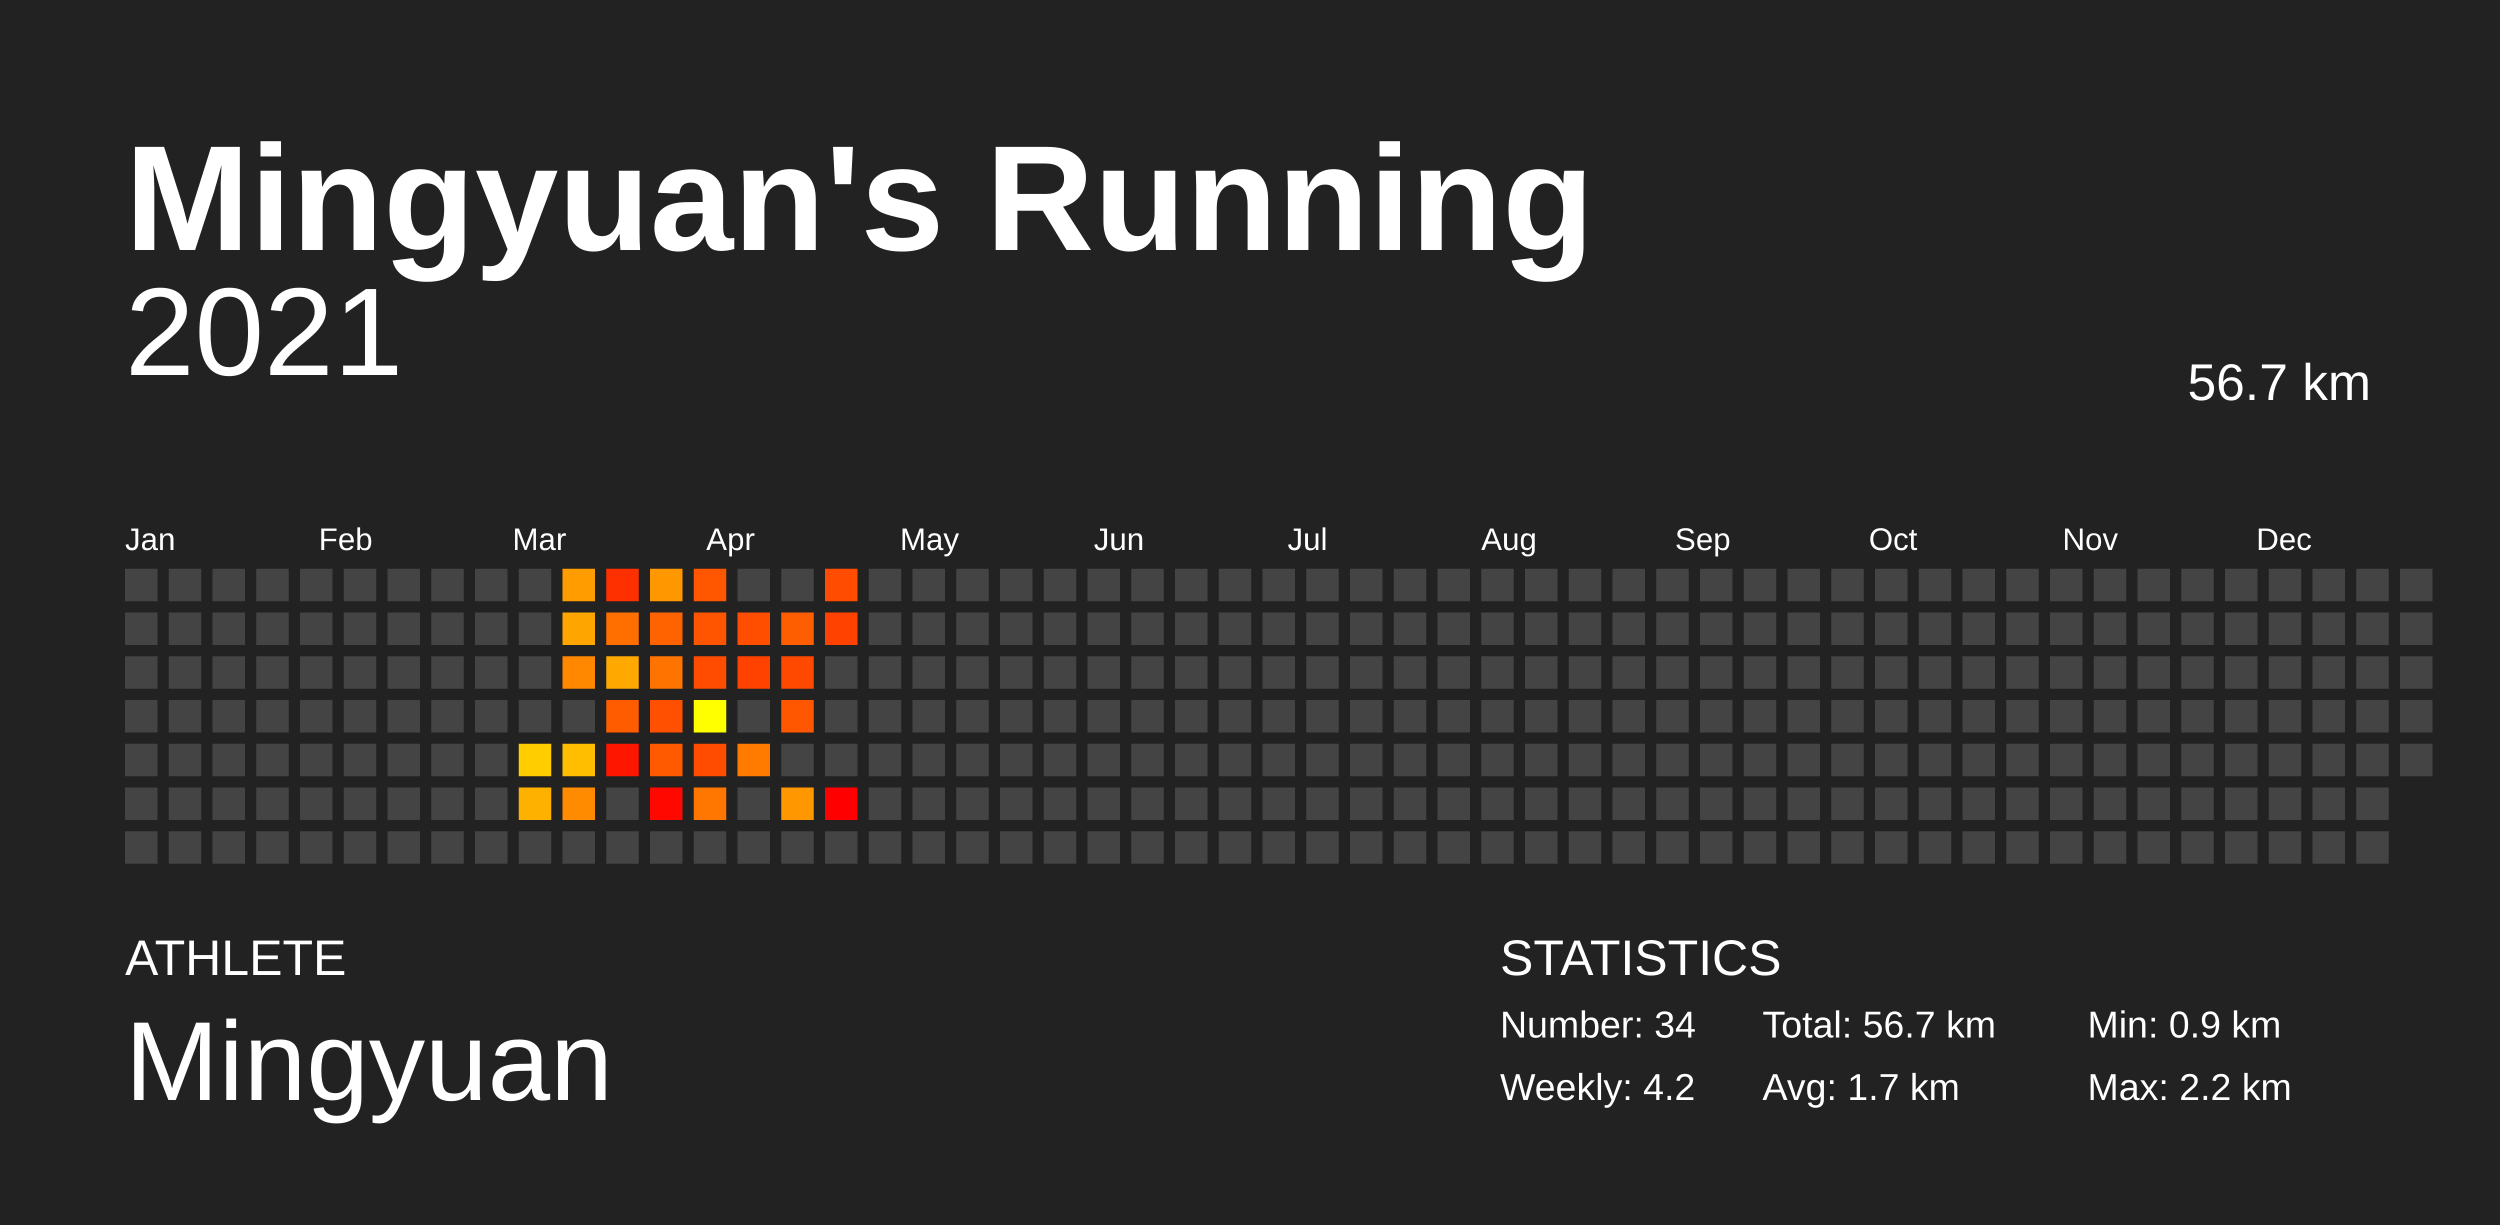
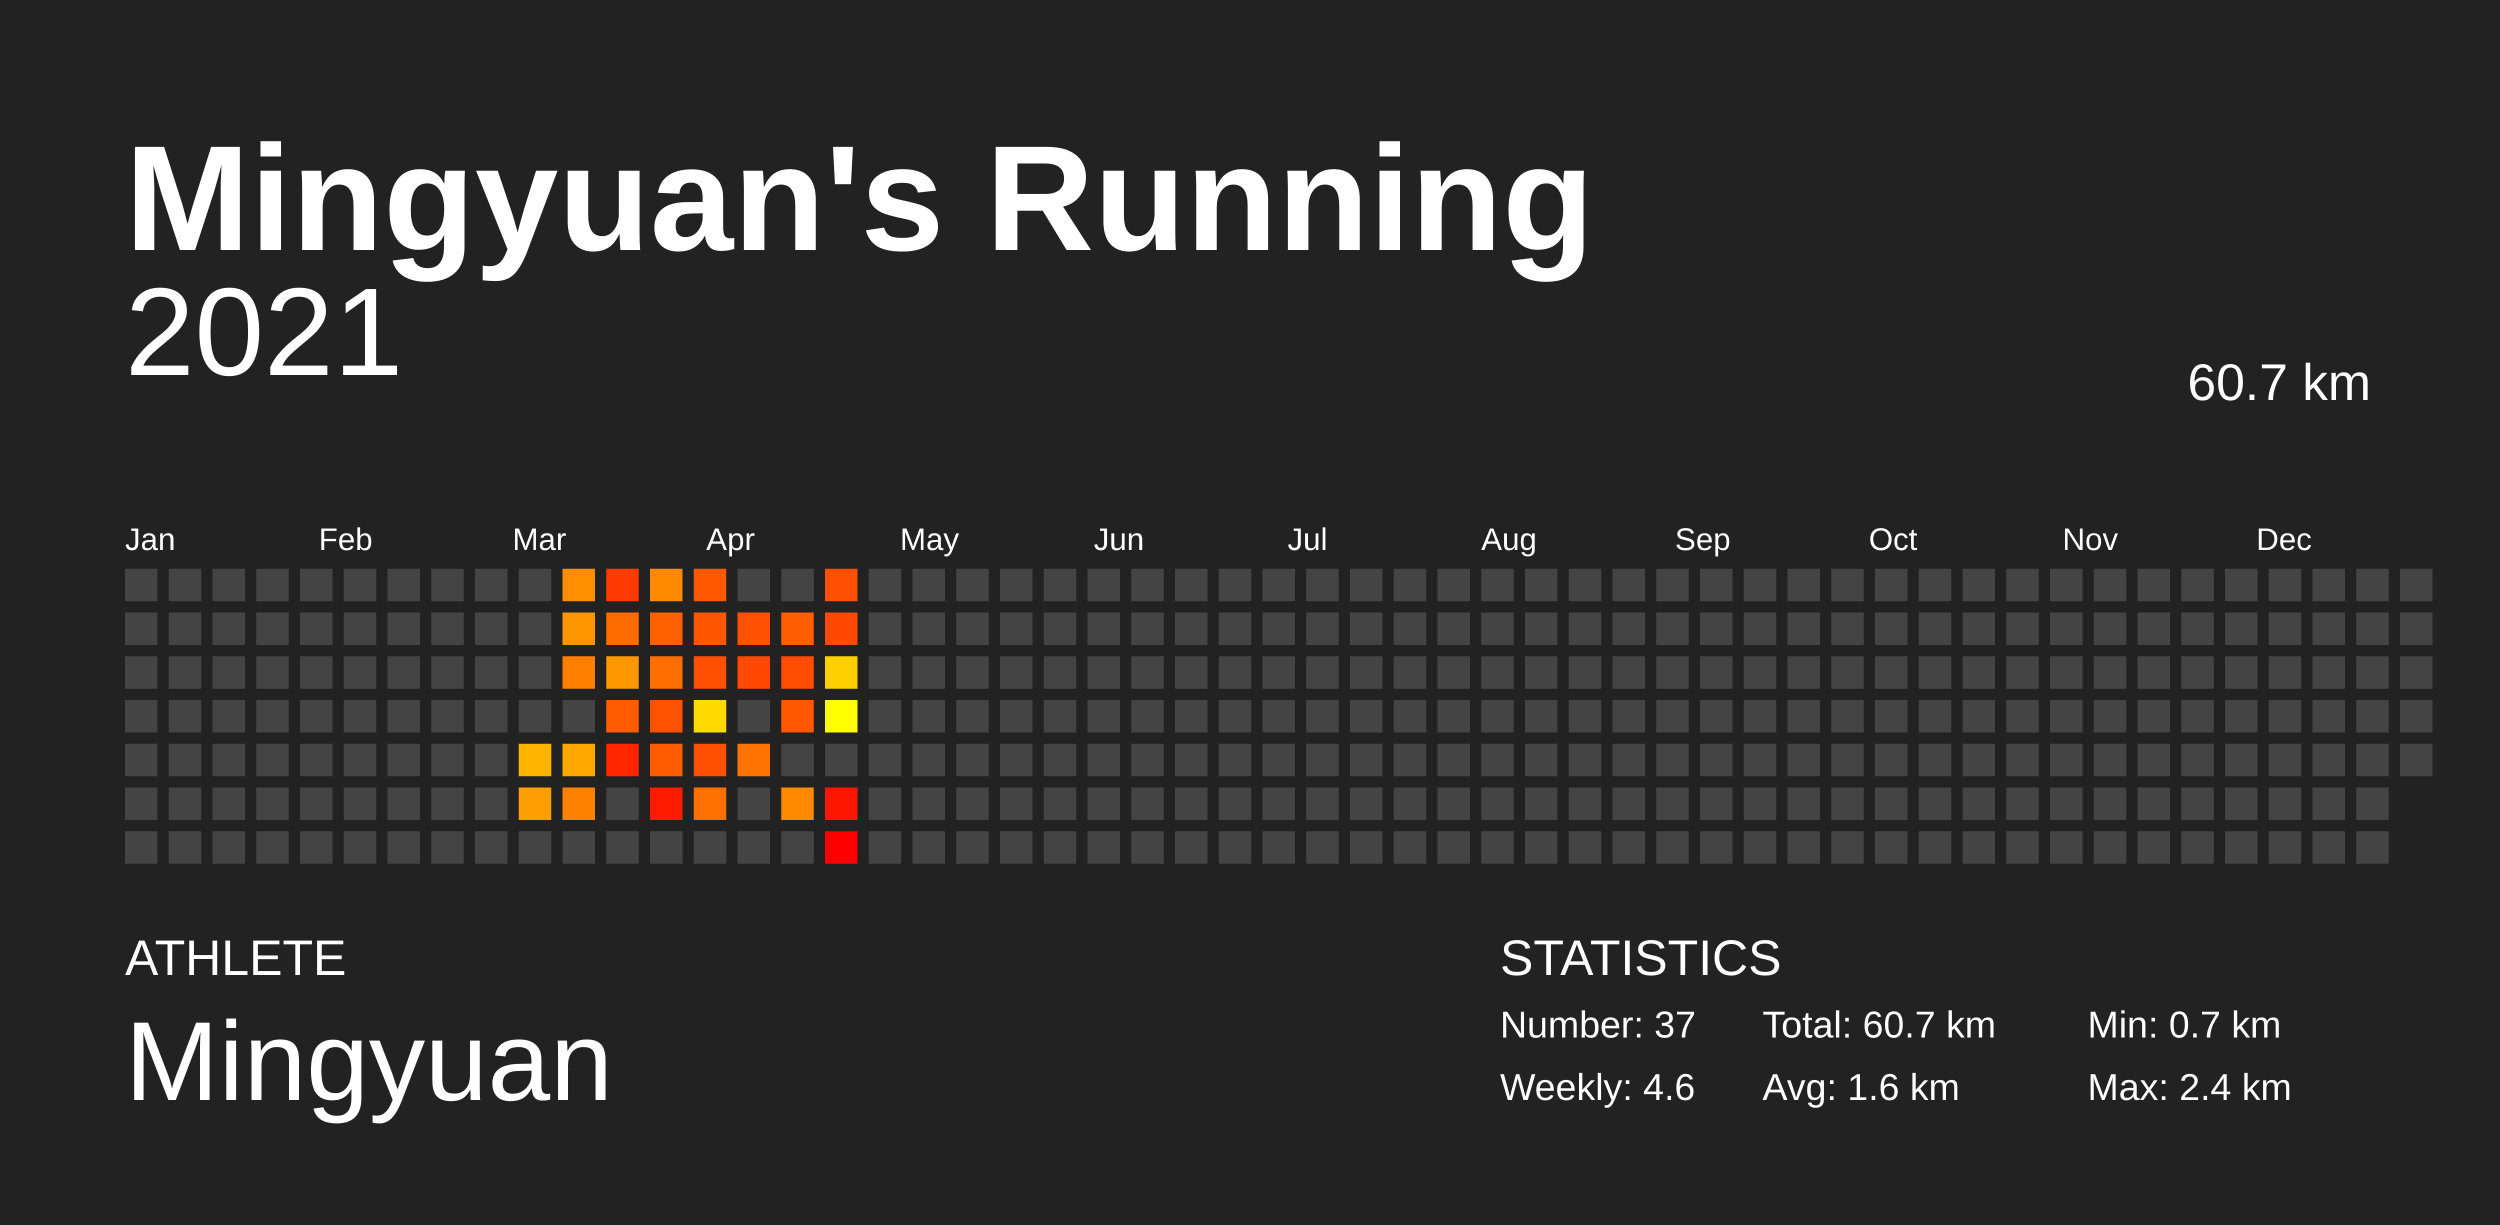
<svg xmlns="http://www.w3.org/2000/svg" baseProfile="full" height="98mm" version="1.1" viewBox="0,0,200,98" width="200mm">
  <defs />
  <rect fill="#222222" height="98" width="200" x="0" y="0" />
  <text fill="#FFFFFF" style="font-size:12px; font-family:Arial; font-weight:bold;" x="10" y="20">Mingyuan's Running</text>
  <text fill="#FFFFFF" style="font-size:4px; font-family:Arial" x="10" y="78">ATHLETE</text>
  <text fill="#FFFFFF" style="font-size:9px; font-family:Arial" x="10" y="88">Mingyuan</text>
  <text fill="#FFFFFF" style="font-size:4px; font-family:Arial" x="120" y="78">STATISTICS</text>
-   <text fill="#FFFFFF" style="font-size:3px; font-family:Arial" x="120" y="83">Number: 34</text>
-   <text fill="#FFFFFF" style="font-size:3px; font-family:Arial" x="120" y="88">Weekly: 4.2</text>
-   <text fill="#FFFFFF" style="font-size:3px; font-family:Arial" x="141" y="83">Total: 56.7 km</text>
-   <text fill="#FFFFFF" style="font-size:3px; font-family:Arial" x="141" y="88">Avg: 1.7 km</text>
-   <text fill="#FFFFFF" style="font-size:3px; font-family:Arial" x="167" y="83">Min: 0.9 km</text>
-   <text fill="#FFFFFF" style="font-size:3px; font-family:Arial" x="167" y="88">Max: 2.2 km</text>
+   <text fill="#FFFFFF" style="font-size:3px; font-family:Arial" x="120" y="83">Number: 37</text>
+   <text fill="#FFFFFF" style="font-size:3px; font-family:Arial" x="120" y="88">Weekly: 4.6</text>
+   <text fill="#FFFFFF" style="font-size:3px; font-family:Arial" x="141" y="83">Total: 60.7 km</text>
+   <text fill="#FFFFFF" style="font-size:3px; font-family:Arial" x="141" y="88">Avg: 1.6 km</text>
+   <text fill="#FFFFFF" style="font-size:3px; font-family:Arial" x="167" y="83">Min: 0.7 km</text>
+   <text fill="#FFFFFF" style="font-size:3px; font-family:Arial" x="167" y="88">Max: 2.4 km</text>
  <text alignment-baseline="hanging" fill="#FFFFFF" style="font-size:10.0px; font-family:Arial;" x="10" y="30">2021</text>
-   <text alignment-baseline="hanging" fill="#FFFFFF" style="font-size:4.125px; font-family:Arial;" x="175" y="32">56.7 km</text>
+   <text alignment-baseline="hanging" fill="#FFFFFF" style="font-size:4.125px; font-family:Arial;" x="175" y="32">60.7 km</text>
  <text fill="#FFFFFF" style="font-size:2.5px; font-family:Arial" x="10.0" y="44">Jan</text>
  <text fill="#FFFFFF" style="font-size:2.5px; font-family:Arial" x="25.5" y="44">Feb</text>
  <text fill="#FFFFFF" style="font-size:2.5px; font-family:Arial" x="41.0" y="44">Mar</text>
  <text fill="#FFFFFF" style="font-size:2.5px; font-family:Arial" x="56.5" y="44">Apr</text>
  <text fill="#FFFFFF" style="font-size:2.5px; font-family:Arial" x="72.0" y="44">May</text>
  <text fill="#FFFFFF" style="font-size:2.5px; font-family:Arial" x="87.5" y="44">Jun</text>
  <text fill="#FFFFFF" style="font-size:2.5px; font-family:Arial" x="103.0" y="44">Jul</text>
  <text fill="#FFFFFF" style="font-size:2.5px; font-family:Arial" x="118.5" y="44">Aug</text>
  <text fill="#FFFFFF" style="font-size:2.5px; font-family:Arial" x="134.0" y="44">Sep</text>
  <text fill="#FFFFFF" style="font-size:2.5px; font-family:Arial" x="149.5" y="44">Oct</text>
  <text fill="#FFFFFF" style="font-size:2.5px; font-family:Arial" x="165.0" y="44">Nov</text>
  <text fill="#FFFFFF" style="font-size:2.5px; font-family:Arial" x="180.5" y="44">Dec</text>
  <rect fill="#444444" height="2.6" width="2.6" x="10.0" y="45.5" />
  <rect fill="#444444" height="2.6" width="2.6" x="10.0" y="49.0" />
  <rect fill="#444444" height="2.6" width="2.6" x="10.0" y="52.5" />
  <rect fill="#444444" height="2.6" width="2.6" x="10.0" y="56.0" />
  <rect fill="#444444" height="2.6" width="2.6" x="10.0" y="59.5" />
  <rect fill="#444444" height="2.6" width="2.6" x="10.0" y="63.0" />
  <rect fill="#444444" height="2.6" width="2.6" x="10.0" y="66.5" />
  <rect fill="#444444" height="2.6" width="2.6" x="13.5" y="45.5" />
  <rect fill="#444444" height="2.6" width="2.6" x="13.5" y="49.0" />
  <rect fill="#444444" height="2.6" width="2.6" x="13.5" y="52.5" />
  <rect fill="#444444" height="2.6" width="2.6" x="13.5" y="56.0" />
  <rect fill="#444444" height="2.6" width="2.6" x="13.5" y="59.5" />
  <rect fill="#444444" height="2.6" width="2.6" x="13.5" y="63.0" />
  <rect fill="#444444" height="2.6" width="2.6" x="13.5" y="66.5" />
  <rect fill="#444444" height="2.6" width="2.6" x="17.0" y="45.5" />
  <rect fill="#444444" height="2.6" width="2.6" x="17.0" y="49.0" />
  <rect fill="#444444" height="2.6" width="2.6" x="17.0" y="52.5" />
  <rect fill="#444444" height="2.6" width="2.6" x="17.0" y="56.0" />
  <rect fill="#444444" height="2.6" width="2.6" x="17.0" y="59.5" />
  <rect fill="#444444" height="2.6" width="2.6" x="17.0" y="63.0" />
  <rect fill="#444444" height="2.6" width="2.6" x="17.0" y="66.5" />
  <rect fill="#444444" height="2.6" width="2.6" x="20.5" y="45.5" />
  <rect fill="#444444" height="2.6" width="2.6" x="20.5" y="49.0" />
  <rect fill="#444444" height="2.6" width="2.6" x="20.5" y="52.5" />
  <rect fill="#444444" height="2.6" width="2.6" x="20.5" y="56.0" />
  <rect fill="#444444" height="2.6" width="2.6" x="20.5" y="59.5" />
  <rect fill="#444444" height="2.6" width="2.6" x="20.5" y="63.0" />
  <rect fill="#444444" height="2.6" width="2.6" x="20.5" y="66.5" />
  <rect fill="#444444" height="2.6" width="2.6" x="24.0" y="45.5" />
  <rect fill="#444444" height="2.6" width="2.6" x="24.0" y="49.0" />
  <rect fill="#444444" height="2.6" width="2.6" x="24.0" y="52.5" />
  <rect fill="#444444" height="2.6" width="2.6" x="24.0" y="56.0" />
  <rect fill="#444444" height="2.6" width="2.6" x="24.0" y="59.5" />
  <rect fill="#444444" height="2.6" width="2.6" x="24.0" y="63.0" />
  <rect fill="#444444" height="2.6" width="2.6" x="24.0" y="66.5" />
  <rect fill="#444444" height="2.6" width="2.6" x="27.5" y="45.5" />
  <rect fill="#444444" height="2.6" width="2.6" x="27.5" y="49.0" />
  <rect fill="#444444" height="2.6" width="2.6" x="27.5" y="52.5" />
  <rect fill="#444444" height="2.6" width="2.6" x="27.5" y="56.0" />
  <rect fill="#444444" height="2.6" width="2.6" x="27.5" y="59.5" />
  <rect fill="#444444" height="2.6" width="2.6" x="27.5" y="63.0" />
  <rect fill="#444444" height="2.6" width="2.6" x="27.5" y="66.5" />
  <rect fill="#444444" height="2.6" width="2.6" x="31.0" y="45.5" />
  <rect fill="#444444" height="2.6" width="2.6" x="31.0" y="49.0" />
  <rect fill="#444444" height="2.6" width="2.6" x="31.0" y="52.5" />
  <rect fill="#444444" height="2.6" width="2.6" x="31.0" y="56.0" />
  <rect fill="#444444" height="2.6" width="2.6" x="31.0" y="59.5" />
  <rect fill="#444444" height="2.6" width="2.6" x="31.0" y="63.0" />
  <rect fill="#444444" height="2.6" width="2.6" x="31.0" y="66.5" />
  <rect fill="#444444" height="2.6" width="2.6" x="34.5" y="45.5" />
  <rect fill="#444444" height="2.6" width="2.6" x="34.5" y="49.0" />
  <rect fill="#444444" height="2.6" width="2.6" x="34.5" y="52.5" />
  <rect fill="#444444" height="2.6" width="2.6" x="34.5" y="56.0" />
  <rect fill="#444444" height="2.6" width="2.6" x="34.5" y="59.5" />
  <rect fill="#444444" height="2.6" width="2.6" x="34.5" y="63.0" />
  <rect fill="#444444" height="2.6" width="2.6" x="34.5" y="66.5" />
  <rect fill="#444444" height="2.6" width="2.6" x="38.0" y="45.5" />
  <rect fill="#444444" height="2.6" width="2.6" x="38.0" y="49.0" />
  <rect fill="#444444" height="2.6" width="2.6" x="38.0" y="52.5" />
  <rect fill="#444444" height="2.6" width="2.6" x="38.0" y="56.0" />
  <rect fill="#444444" height="2.6" width="2.6" x="38.0" y="59.5" />
  <rect fill="#444444" height="2.6" width="2.6" x="38.0" y="63.0" />
  <rect fill="#444444" height="2.6" width="2.6" x="38.0" y="66.5" />
  <rect fill="#444444" height="2.6" width="2.6" x="41.5" y="45.5" />
  <rect fill="#444444" height="2.6" width="2.6" x="41.5" y="49.0" />
  <rect fill="#444444" height="2.6" width="2.6" x="41.5" y="52.5" />
  <rect fill="#444444" height="2.6" width="2.6" x="41.5" y="56.0" />
-   <rect fill="#ffcd00" height="2.6" width="2.6" x="41.5" y="59.5" />
-   <rect fill="#ffb100" height="2.6" width="2.6" x="41.5" y="63.0" />
+   <rect fill="#ffb400" height="2.6" width="2.6" x="41.5" y="59.5" />
+   <rect fill="#ff9e00" height="2.6" width="2.6" x="41.5" y="63.0" />
  <rect fill="#444444" height="2.6" width="2.6" x="41.5" y="66.5" />
-   <rect fill="#ff9d00" height="2.6" width="2.6" x="45.0" y="45.5" />
-   <rect fill="#ffa500" height="2.6" width="2.6" x="45.0" y="49.0" />
-   <rect fill="#ff8800" height="2.6" width="2.6" x="45.0" y="52.5" />
+   <rect fill="#ff8f00" height="2.6" width="2.6" x="45.0" y="45.5" />
+   <rect fill="#ff9500" height="2.6" width="2.6" x="45.0" y="49.0" />
+   <rect fill="#ff7e00" height="2.6" width="2.6" x="45.0" y="52.5" />
  <rect fill="#444444" height="2.6" width="2.6" x="45.0" y="56.0" />
-   <rect fill="#ffbf00" height="2.6" width="2.6" x="45.0" y="59.5" />
-   <rect fill="#ff8c00" height="2.6" width="2.6" x="45.0" y="63.0" />
+   <rect fill="#ffa900" height="2.6" width="2.6" x="45.0" y="59.5" />
+   <rect fill="#ff8100" height="2.6" width="2.6" x="45.0" y="63.0" />
  <rect fill="#444444" height="2.6" width="2.6" x="45.0" y="66.5" />
-   <rect fill="#ff3000" height="2.6" width="2.6" x="48.5" y="45.5" />
-   <rect fill="#ff6f00" height="2.6" width="2.6" x="48.5" y="49.0" />
-   <rect fill="#ffa800" height="2.6" width="2.6" x="48.5" y="52.5" />
+   <rect fill="#ff3a00" height="2.6" width="2.6" x="48.5" y="45.5" />
+   <rect fill="#ff6b00" height="2.6" width="2.6" x="48.5" y="49.0" />
+   <rect fill="#ff9700" height="2.6" width="2.6" x="48.5" y="52.5" />
  <rect fill="#ff5c00" height="2.6" width="2.6" x="48.5" y="56.0" />
-   <rect fill="#ff1600" height="2.6" width="2.6" x="48.5" y="59.5" />
+   <rect fill="#ff2600" height="2.6" width="2.6" x="48.5" y="59.5" />
  <rect fill="#444444" height="2.6" width="2.6" x="48.5" y="63.0" />
  <rect fill="#444444" height="2.6" width="2.6" x="48.5" y="66.5" />
-   <rect fill="#ff9800" height="2.6" width="2.6" x="52.0" y="45.5" />
-   <rect fill="#ff6300" height="2.6" width="2.6" x="52.0" y="49.0" />
-   <rect fill="#ff7300" height="2.6" width="2.6" x="52.0" y="52.5" />
-   <rect fill="#ff4f00" height="2.6" width="2.6" x="52.0" y="56.0" />
-   <rect fill="#ff5a00" height="2.6" width="2.6" x="52.0" y="59.5" />
-   <rect fill="#ff0800" height="2.6" width="2.6" x="52.0" y="63.0" />
+   <rect fill="#ff8a00" height="2.6" width="2.6" x="52.0" y="45.5" />
+   <rect fill="#ff6100" height="2.6" width="2.6" x="52.0" y="49.0" />
+   <rect fill="#ff6e00" height="2.6" width="2.6" x="52.0" y="52.5" />
+   <rect fill="#ff5200" height="2.6" width="2.6" x="52.0" y="56.0" />
+   <rect fill="#ff5b00" height="2.6" width="2.6" x="52.0" y="59.5" />
+   <rect fill="#ff1b00" height="2.6" width="2.6" x="52.0" y="63.0" />
  <rect fill="#444444" height="2.6" width="2.6" x="52.0" y="66.5" />
-   <rect fill="#ff5700" height="2.6" width="2.6" x="55.5" y="45.5" />
-   <rect fill="#ff5400" height="2.6" width="2.6" x="55.5" y="49.0" />
-   <rect fill="#ff4c00" height="2.6" width="2.6" x="55.5" y="52.5" />
-   <rect fill="#ffff00" height="2.6" width="2.6" x="55.5" y="56.0" />
-   <rect fill="#ff4c00" height="2.6" width="2.6" x="55.5" y="59.5" />
-   <rect fill="#ff7600" height="2.6" width="2.6" x="55.5" y="63.0" />
+   <rect fill="#ff5800" height="2.6" width="2.6" x="55.5" y="45.5" />
+   <rect fill="#ff5600" height="2.6" width="2.6" x="55.5" y="49.0" />
+   <rect fill="#ff5000" height="2.6" width="2.6" x="55.5" y="52.5" />
+   <rect fill="#ffda00" height="2.6" width="2.6" x="55.5" y="56.0" />
+   <rect fill="#ff5000" height="2.6" width="2.6" x="55.5" y="59.5" />
+   <rect fill="#ff7000" height="2.6" width="2.6" x="55.5" y="63.0" />
  <rect fill="#444444" height="2.6" width="2.6" x="55.5" y="66.5" />
  <rect fill="#444444" height="2.6" width="2.6" x="59.0" y="45.5" />
-   <rect fill="#ff4e00" height="2.6" width="2.6" x="59.0" y="49.0" />
-   <rect fill="#ff4200" height="2.6" width="2.6" x="59.0" y="52.5" />
+   <rect fill="#ff5100" height="2.6" width="2.6" x="59.0" y="49.0" />
+   <rect fill="#ff4800" height="2.6" width="2.6" x="59.0" y="52.5" />
  <rect fill="#444444" height="2.6" width="2.6" x="59.0" y="56.0" />
-   <rect fill="#ff7b00" height="2.6" width="2.6" x="59.0" y="59.5" />
+   <rect fill="#ff7400" height="2.6" width="2.6" x="59.0" y="59.5" />
  <rect fill="#444444" height="2.6" width="2.6" x="59.0" y="63.0" />
  <rect fill="#444444" height="2.6" width="2.6" x="59.0" y="66.5" />
  <rect fill="#444444" height="2.6" width="2.6" x="62.5" y="45.5" />
  <rect fill="#ff5e00" height="2.6" width="2.6" x="62.5" y="49.0" />
-   <rect fill="#ff4800" height="2.6" width="2.6" x="62.5" y="52.5" />
-   <rect fill="#ff5700" height="2.6" width="2.6" x="62.5" y="56.0" />
+   <rect fill="#ff4c00" height="2.6" width="2.6" x="62.5" y="52.5" />
+   <rect fill="#ff5800" height="2.6" width="2.6" x="62.5" y="56.0" />
  <rect fill="#444444" height="2.6" width="2.6" x="62.5" y="59.5" />
-   <rect fill="#ff9800" height="2.6" width="2.6" x="62.5" y="63.0" />
+   <rect fill="#ff8a00" height="2.6" width="2.6" x="62.5" y="63.0" />
  <rect fill="#444444" height="2.6" width="2.6" x="62.5" y="66.5" />
-   <rect fill="#ff4c00" height="2.6" width="2.6" x="66.0" y="45.5" />
-   <rect fill="#ff4200" height="2.6" width="2.6" x="66.0" y="49.0" />
-   <rect fill="#444444" height="2.6" width="2.6" x="66.0" y="52.5" />
-   <rect fill="#444444" height="2.6" width="2.6" x="66.0" y="56.0" />
+   <rect fill="#ff4f00" height="2.6" width="2.6" x="66.0" y="45.5" />
+   <rect fill="#ff4800" height="2.6" width="2.6" x="66.0" y="49.0" />
+   <rect fill="#ffcf00" height="2.6" width="2.6" x="66.0" y="52.5" />
+   <rect fill="#ffff00" height="2.6" width="2.6" x="66.0" y="56.0" />
  <rect fill="#444444" height="2.6" width="2.6" x="66.0" y="59.5" />
-   <rect fill="#ff0000" height="2.6" width="2.6" x="66.0" y="63.0" />
-   <rect fill="#444444" height="2.6" width="2.6" x="66.0" y="66.5" />
+   <rect fill="#ff1500" height="2.6" width="2.6" x="66.0" y="63.0" />
+   <rect fill="#ff0000" height="2.6" width="2.6" x="66.0" y="66.5" />
  <rect fill="#444444" height="2.6" width="2.6" x="69.5" y="45.5" />
  <rect fill="#444444" height="2.6" width="2.6" x="69.5" y="49.0" />
  <rect fill="#444444" height="2.6" width="2.6" x="69.5" y="52.5" />
  <rect fill="#444444" height="2.6" width="2.6" x="69.5" y="56.0" />
  <rect fill="#444444" height="2.6" width="2.6" x="69.5" y="59.5" />
  <rect fill="#444444" height="2.6" width="2.6" x="69.5" y="63.0" />
  <rect fill="#444444" height="2.6" width="2.6" x="69.5" y="66.5" />
  <rect fill="#444444" height="2.6" width="2.6" x="73.0" y="45.5" />
  <rect fill="#444444" height="2.6" width="2.6" x="73.0" y="49.0" />
  <rect fill="#444444" height="2.6" width="2.6" x="73.0" y="52.5" />
  <rect fill="#444444" height="2.6" width="2.6" x="73.0" y="56.0" />
  <rect fill="#444444" height="2.6" width="2.6" x="73.0" y="59.5" />
  <rect fill="#444444" height="2.6" width="2.6" x="73.0" y="63.0" />
  <rect fill="#444444" height="2.6" width="2.6" x="73.0" y="66.5" />
  <rect fill="#444444" height="2.6" width="2.6" x="76.5" y="45.5" />
  <rect fill="#444444" height="2.6" width="2.6" x="76.5" y="49.0" />
  <rect fill="#444444" height="2.6" width="2.6" x="76.5" y="52.5" />
  <rect fill="#444444" height="2.6" width="2.6" x="76.5" y="56.0" />
  <rect fill="#444444" height="2.6" width="2.6" x="76.5" y="59.5" />
  <rect fill="#444444" height="2.6" width="2.6" x="76.5" y="63.0" />
  <rect fill="#444444" height="2.6" width="2.6" x="76.5" y="66.5" />
  <rect fill="#444444" height="2.6" width="2.6" x="80.0" y="45.5" />
  <rect fill="#444444" height="2.6" width="2.6" x="80.0" y="49.0" />
  <rect fill="#444444" height="2.6" width="2.6" x="80.0" y="52.5" />
  <rect fill="#444444" height="2.6" width="2.6" x="80.0" y="56.0" />
  <rect fill="#444444" height="2.6" width="2.6" x="80.0" y="59.5" />
  <rect fill="#444444" height="2.6" width="2.6" x="80.0" y="63.0" />
  <rect fill="#444444" height="2.6" width="2.6" x="80.0" y="66.5" />
  <rect fill="#444444" height="2.6" width="2.6" x="83.5" y="45.5" />
  <rect fill="#444444" height="2.6" width="2.6" x="83.5" y="49.0" />
  <rect fill="#444444" height="2.6" width="2.6" x="83.5" y="52.5" />
  <rect fill="#444444" height="2.6" width="2.6" x="83.5" y="56.0" />
  <rect fill="#444444" height="2.6" width="2.6" x="83.5" y="59.5" />
  <rect fill="#444444" height="2.6" width="2.6" x="83.5" y="63.0" />
  <rect fill="#444444" height="2.6" width="2.6" x="83.5" y="66.5" />
  <rect fill="#444444" height="2.6" width="2.6" x="87.0" y="45.5" />
  <rect fill="#444444" height="2.6" width="2.6" x="87.0" y="49.0" />
  <rect fill="#444444" height="2.6" width="2.6" x="87.0" y="52.5" />
  <rect fill="#444444" height="2.6" width="2.6" x="87.0" y="56.0" />
  <rect fill="#444444" height="2.6" width="2.6" x="87.0" y="59.5" />
  <rect fill="#444444" height="2.6" width="2.6" x="87.0" y="63.0" />
  <rect fill="#444444" height="2.6" width="2.6" x="87.0" y="66.5" />
  <rect fill="#444444" height="2.6" width="2.6" x="90.5" y="45.5" />
  <rect fill="#444444" height="2.6" width="2.6" x="90.5" y="49.0" />
  <rect fill="#444444" height="2.6" width="2.6" x="90.5" y="52.5" />
  <rect fill="#444444" height="2.6" width="2.6" x="90.5" y="56.0" />
  <rect fill="#444444" height="2.6" width="2.6" x="90.5" y="59.5" />
  <rect fill="#444444" height="2.6" width="2.6" x="90.5" y="63.0" />
  <rect fill="#444444" height="2.6" width="2.6" x="90.5" y="66.5" />
  <rect fill="#444444" height="2.6" width="2.6" x="94.0" y="45.5" />
  <rect fill="#444444" height="2.6" width="2.6" x="94.0" y="49.0" />
  <rect fill="#444444" height="2.6" width="2.6" x="94.0" y="52.5" />
  <rect fill="#444444" height="2.6" width="2.6" x="94.0" y="56.0" />
  <rect fill="#444444" height="2.6" width="2.6" x="94.0" y="59.5" />
  <rect fill="#444444" height="2.6" width="2.6" x="94.0" y="63.0" />
  <rect fill="#444444" height="2.6" width="2.6" x="94.0" y="66.5" />
  <rect fill="#444444" height="2.6" width="2.6" x="97.5" y="45.5" />
  <rect fill="#444444" height="2.6" width="2.6" x="97.5" y="49.0" />
  <rect fill="#444444" height="2.6" width="2.6" x="97.5" y="52.5" />
  <rect fill="#444444" height="2.6" width="2.6" x="97.5" y="56.0" />
  <rect fill="#444444" height="2.6" width="2.6" x="97.5" y="59.5" />
  <rect fill="#444444" height="2.6" width="2.6" x="97.5" y="63.0" />
  <rect fill="#444444" height="2.6" width="2.6" x="97.5" y="66.5" />
  <rect fill="#444444" height="2.6" width="2.6" x="101.0" y="45.5" />
  <rect fill="#444444" height="2.6" width="2.6" x="101.0" y="49.0" />
  <rect fill="#444444" height="2.6" width="2.6" x="101.0" y="52.5" />
  <rect fill="#444444" height="2.6" width="2.6" x="101.0" y="56.0" />
  <rect fill="#444444" height="2.6" width="2.6" x="101.0" y="59.5" />
  <rect fill="#444444" height="2.6" width="2.6" x="101.0" y="63.0" />
  <rect fill="#444444" height="2.6" width="2.6" x="101.0" y="66.5" />
  <rect fill="#444444" height="2.6" width="2.6" x="104.5" y="45.5" />
  <rect fill="#444444" height="2.6" width="2.6" x="104.5" y="49.0" />
  <rect fill="#444444" height="2.6" width="2.6" x="104.5" y="52.5" />
  <rect fill="#444444" height="2.6" width="2.6" x="104.5" y="56.0" />
  <rect fill="#444444" height="2.6" width="2.6" x="104.5" y="59.5" />
  <rect fill="#444444" height="2.6" width="2.6" x="104.5" y="63.0" />
  <rect fill="#444444" height="2.6" width="2.6" x="104.5" y="66.5" />
  <rect fill="#444444" height="2.6" width="2.6" x="108.0" y="45.5" />
  <rect fill="#444444" height="2.6" width="2.6" x="108.0" y="49.0" />
  <rect fill="#444444" height="2.6" width="2.6" x="108.0" y="52.5" />
  <rect fill="#444444" height="2.6" width="2.6" x="108.0" y="56.0" />
  <rect fill="#444444" height="2.6" width="2.6" x="108.0" y="59.5" />
  <rect fill="#444444" height="2.6" width="2.6" x="108.0" y="63.0" />
  <rect fill="#444444" height="2.6" width="2.6" x="108.0" y="66.5" />
  <rect fill="#444444" height="2.6" width="2.6" x="111.5" y="45.5" />
  <rect fill="#444444" height="2.6" width="2.6" x="111.5" y="49.0" />
  <rect fill="#444444" height="2.6" width="2.6" x="111.5" y="52.5" />
  <rect fill="#444444" height="2.6" width="2.6" x="111.5" y="56.0" />
  <rect fill="#444444" height="2.6" width="2.6" x="111.5" y="59.5" />
  <rect fill="#444444" height="2.6" width="2.6" x="111.5" y="63.0" />
  <rect fill="#444444" height="2.6" width="2.6" x="111.5" y="66.5" />
  <rect fill="#444444" height="2.6" width="2.6" x="115.0" y="45.5" />
  <rect fill="#444444" height="2.6" width="2.6" x="115.0" y="49.0" />
  <rect fill="#444444" height="2.6" width="2.6" x="115.0" y="52.5" />
  <rect fill="#444444" height="2.6" width="2.6" x="115.0" y="56.0" />
  <rect fill="#444444" height="2.6" width="2.6" x="115.0" y="59.5" />
  <rect fill="#444444" height="2.6" width="2.6" x="115.0" y="63.0" />
  <rect fill="#444444" height="2.6" width="2.6" x="115.0" y="66.5" />
  <rect fill="#444444" height="2.6" width="2.6" x="118.5" y="45.5" />
  <rect fill="#444444" height="2.6" width="2.6" x="118.5" y="49.0" />
  <rect fill="#444444" height="2.6" width="2.6" x="118.5" y="52.5" />
  <rect fill="#444444" height="2.6" width="2.6" x="118.5" y="56.0" />
  <rect fill="#444444" height="2.6" width="2.6" x="118.5" y="59.5" />
  <rect fill="#444444" height="2.6" width="2.6" x="118.5" y="63.0" />
  <rect fill="#444444" height="2.6" width="2.6" x="118.5" y="66.5" />
  <rect fill="#444444" height="2.6" width="2.6" x="122.0" y="45.5" />
  <rect fill="#444444" height="2.6" width="2.6" x="122.0" y="49.0" />
  <rect fill="#444444" height="2.6" width="2.6" x="122.0" y="52.5" />
  <rect fill="#444444" height="2.6" width="2.6" x="122.0" y="56.0" />
  <rect fill="#444444" height="2.6" width="2.6" x="122.0" y="59.5" />
  <rect fill="#444444" height="2.6" width="2.6" x="122.0" y="63.0" />
  <rect fill="#444444" height="2.6" width="2.6" x="122.0" y="66.5" />
  <rect fill="#444444" height="2.6" width="2.6" x="125.5" y="45.5" />
  <rect fill="#444444" height="2.6" width="2.6" x="125.5" y="49.0" />
  <rect fill="#444444" height="2.6" width="2.6" x="125.5" y="52.5" />
  <rect fill="#444444" height="2.6" width="2.6" x="125.5" y="56.0" />
  <rect fill="#444444" height="2.6" width="2.6" x="125.5" y="59.5" />
  <rect fill="#444444" height="2.6" width="2.6" x="125.5" y="63.0" />
  <rect fill="#444444" height="2.6" width="2.6" x="125.5" y="66.5" />
  <rect fill="#444444" height="2.6" width="2.6" x="129.0" y="45.5" />
  <rect fill="#444444" height="2.6" width="2.6" x="129.0" y="49.0" />
  <rect fill="#444444" height="2.6" width="2.6" x="129.0" y="52.5" />
  <rect fill="#444444" height="2.6" width="2.6" x="129.0" y="56.0" />
  <rect fill="#444444" height="2.6" width="2.6" x="129.0" y="59.5" />
  <rect fill="#444444" height="2.6" width="2.6" x="129.0" y="63.0" />
  <rect fill="#444444" height="2.6" width="2.6" x="129.0" y="66.5" />
  <rect fill="#444444" height="2.6" width="2.6" x="132.5" y="45.5" />
  <rect fill="#444444" height="2.6" width="2.6" x="132.5" y="49.0" />
  <rect fill="#444444" height="2.6" width="2.6" x="132.5" y="52.5" />
  <rect fill="#444444" height="2.6" width="2.6" x="132.5" y="56.0" />
  <rect fill="#444444" height="2.6" width="2.6" x="132.5" y="59.5" />
  <rect fill="#444444" height="2.6" width="2.6" x="132.5" y="63.0" />
  <rect fill="#444444" height="2.6" width="2.6" x="132.5" y="66.5" />
  <rect fill="#444444" height="2.6" width="2.6" x="136.0" y="45.5" />
  <rect fill="#444444" height="2.6" width="2.6" x="136.0" y="49.0" />
  <rect fill="#444444" height="2.6" width="2.6" x="136.0" y="52.5" />
  <rect fill="#444444" height="2.6" width="2.6" x="136.0" y="56.0" />
  <rect fill="#444444" height="2.6" width="2.6" x="136.0" y="59.5" />
  <rect fill="#444444" height="2.6" width="2.6" x="136.0" y="63.0" />
  <rect fill="#444444" height="2.6" width="2.6" x="136.0" y="66.5" />
  <rect fill="#444444" height="2.6" width="2.6" x="139.5" y="45.5" />
  <rect fill="#444444" height="2.6" width="2.6" x="139.5" y="49.0" />
  <rect fill="#444444" height="2.6" width="2.6" x="139.5" y="52.5" />
  <rect fill="#444444" height="2.6" width="2.6" x="139.5" y="56.0" />
  <rect fill="#444444" height="2.6" width="2.6" x="139.5" y="59.5" />
  <rect fill="#444444" height="2.6" width="2.6" x="139.5" y="63.0" />
  <rect fill="#444444" height="2.6" width="2.6" x="139.5" y="66.5" />
  <rect fill="#444444" height="2.6" width="2.6" x="143.0" y="45.5" />
  <rect fill="#444444" height="2.6" width="2.6" x="143.0" y="49.0" />
  <rect fill="#444444" height="2.6" width="2.6" x="143.0" y="52.5" />
  <rect fill="#444444" height="2.6" width="2.6" x="143.0" y="56.0" />
  <rect fill="#444444" height="2.6" width="2.6" x="143.0" y="59.5" />
  <rect fill="#444444" height="2.6" width="2.6" x="143.0" y="63.0" />
  <rect fill="#444444" height="2.6" width="2.6" x="143.0" y="66.5" />
  <rect fill="#444444" height="2.6" width="2.6" x="146.5" y="45.5" />
  <rect fill="#444444" height="2.6" width="2.6" x="146.5" y="49.0" />
  <rect fill="#444444" height="2.6" width="2.6" x="146.5" y="52.5" />
  <rect fill="#444444" height="2.6" width="2.6" x="146.5" y="56.0" />
  <rect fill="#444444" height="2.6" width="2.6" x="146.5" y="59.5" />
  <rect fill="#444444" height="2.6" width="2.6" x="146.5" y="63.0" />
  <rect fill="#444444" height="2.6" width="2.6" x="146.5" y="66.5" />
  <rect fill="#444444" height="2.6" width="2.6" x="150.0" y="45.5" />
  <rect fill="#444444" height="2.6" width="2.6" x="150.0" y="49.0" />
  <rect fill="#444444" height="2.6" width="2.6" x="150.0" y="52.5" />
  <rect fill="#444444" height="2.6" width="2.6" x="150.0" y="56.0" />
  <rect fill="#444444" height="2.6" width="2.6" x="150.0" y="59.5" />
  <rect fill="#444444" height="2.6" width="2.6" x="150.0" y="63.0" />
  <rect fill="#444444" height="2.6" width="2.6" x="150.0" y="66.5" />
  <rect fill="#444444" height="2.6" width="2.6" x="153.5" y="45.5" />
  <rect fill="#444444" height="2.6" width="2.6" x="153.5" y="49.0" />
  <rect fill="#444444" height="2.6" width="2.6" x="153.5" y="52.5" />
  <rect fill="#444444" height="2.6" width="2.6" x="153.5" y="56.0" />
  <rect fill="#444444" height="2.6" width="2.6" x="153.5" y="59.5" />
  <rect fill="#444444" height="2.6" width="2.6" x="153.5" y="63.0" />
  <rect fill="#444444" height="2.6" width="2.6" x="153.5" y="66.5" />
  <rect fill="#444444" height="2.6" width="2.6" x="157.0" y="45.5" />
  <rect fill="#444444" height="2.6" width="2.6" x="157.0" y="49.0" />
  <rect fill="#444444" height="2.6" width="2.6" x="157.0" y="52.5" />
  <rect fill="#444444" height="2.6" width="2.6" x="157.0" y="56.0" />
  <rect fill="#444444" height="2.6" width="2.6" x="157.0" y="59.5" />
  <rect fill="#444444" height="2.6" width="2.6" x="157.0" y="63.0" />
  <rect fill="#444444" height="2.6" width="2.6" x="157.0" y="66.5" />
  <rect fill="#444444" height="2.6" width="2.6" x="160.5" y="45.5" />
  <rect fill="#444444" height="2.6" width="2.6" x="160.5" y="49.0" />
  <rect fill="#444444" height="2.6" width="2.6" x="160.5" y="52.5" />
  <rect fill="#444444" height="2.6" width="2.6" x="160.5" y="56.0" />
  <rect fill="#444444" height="2.6" width="2.6" x="160.5" y="59.5" />
  <rect fill="#444444" height="2.6" width="2.6" x="160.5" y="63.0" />
  <rect fill="#444444" height="2.6" width="2.6" x="160.5" y="66.5" />
  <rect fill="#444444" height="2.6" width="2.6" x="164.0" y="45.5" />
  <rect fill="#444444" height="2.6" width="2.6" x="164.0" y="49.0" />
  <rect fill="#444444" height="2.6" width="2.6" x="164.0" y="52.5" />
  <rect fill="#444444" height="2.6" width="2.6" x="164.0" y="56.0" />
  <rect fill="#444444" height="2.6" width="2.6" x="164.0" y="59.5" />
  <rect fill="#444444" height="2.6" width="2.6" x="164.0" y="63.0" />
  <rect fill="#444444" height="2.6" width="2.6" x="164.0" y="66.5" />
  <rect fill="#444444" height="2.6" width="2.6" x="167.5" y="45.5" />
  <rect fill="#444444" height="2.6" width="2.6" x="167.5" y="49.0" />
  <rect fill="#444444" height="2.6" width="2.6" x="167.5" y="52.5" />
  <rect fill="#444444" height="2.6" width="2.6" x="167.5" y="56.0" />
  <rect fill="#444444" height="2.6" width="2.6" x="167.5" y="59.5" />
  <rect fill="#444444" height="2.6" width="2.6" x="167.5" y="63.0" />
  <rect fill="#444444" height="2.6" width="2.6" x="167.5" y="66.5" />
  <rect fill="#444444" height="2.6" width="2.6" x="171.0" y="45.5" />
  <rect fill="#444444" height="2.6" width="2.6" x="171.0" y="49.0" />
  <rect fill="#444444" height="2.6" width="2.6" x="171.0" y="52.5" />
  <rect fill="#444444" height="2.6" width="2.6" x="171.0" y="56.0" />
  <rect fill="#444444" height="2.6" width="2.6" x="171.0" y="59.5" />
  <rect fill="#444444" height="2.6" width="2.6" x="171.0" y="63.0" />
  <rect fill="#444444" height="2.6" width="2.6" x="171.0" y="66.5" />
  <rect fill="#444444" height="2.6" width="2.6" x="174.5" y="45.5" />
  <rect fill="#444444" height="2.6" width="2.6" x="174.5" y="49.0" />
  <rect fill="#444444" height="2.6" width="2.6" x="174.5" y="52.5" />
  <rect fill="#444444" height="2.6" width="2.6" x="174.5" y="56.0" />
  <rect fill="#444444" height="2.6" width="2.6" x="174.5" y="59.5" />
  <rect fill="#444444" height="2.6" width="2.6" x="174.5" y="63.0" />
  <rect fill="#444444" height="2.6" width="2.6" x="174.5" y="66.5" />
  <rect fill="#444444" height="2.6" width="2.6" x="178.0" y="45.5" />
  <rect fill="#444444" height="2.6" width="2.6" x="178.0" y="49.0" />
  <rect fill="#444444" height="2.6" width="2.6" x="178.0" y="52.5" />
  <rect fill="#444444" height="2.6" width="2.6" x="178.0" y="56.0" />
  <rect fill="#444444" height="2.6" width="2.6" x="178.0" y="59.5" />
  <rect fill="#444444" height="2.6" width="2.6" x="178.0" y="63.0" />
  <rect fill="#444444" height="2.6" width="2.6" x="178.0" y="66.5" />
  <rect fill="#444444" height="2.6" width="2.6" x="181.5" y="45.5" />
  <rect fill="#444444" height="2.6" width="2.6" x="181.5" y="49.0" />
  <rect fill="#444444" height="2.6" width="2.6" x="181.5" y="52.5" />
  <rect fill="#444444" height="2.6" width="2.6" x="181.5" y="56.0" />
  <rect fill="#444444" height="2.6" width="2.6" x="181.5" y="59.5" />
  <rect fill="#444444" height="2.6" width="2.6" x="181.5" y="63.0" />
  <rect fill="#444444" height="2.6" width="2.6" x="181.5" y="66.5" />
  <rect fill="#444444" height="2.6" width="2.6" x="185.0" y="45.5" />
  <rect fill="#444444" height="2.6" width="2.6" x="185.0" y="49.0" />
  <rect fill="#444444" height="2.6" width="2.6" x="185.0" y="52.5" />
  <rect fill="#444444" height="2.6" width="2.6" x="185.0" y="56.0" />
  <rect fill="#444444" height="2.6" width="2.6" x="185.0" y="59.5" />
  <rect fill="#444444" height="2.6" width="2.6" x="185.0" y="63.0" />
  <rect fill="#444444" height="2.6" width="2.6" x="185.0" y="66.5" />
  <rect fill="#444444" height="2.6" width="2.6" x="188.5" y="45.5" />
  <rect fill="#444444" height="2.6" width="2.6" x="188.5" y="49.0" />
  <rect fill="#444444" height="2.6" width="2.6" x="188.5" y="52.5" />
  <rect fill="#444444" height="2.6" width="2.6" x="188.5" y="56.0" />
  <rect fill="#444444" height="2.6" width="2.6" x="188.5" y="59.5" />
  <rect fill="#444444" height="2.6" width="2.6" x="188.5" y="63.0" />
  <rect fill="#444444" height="2.6" width="2.6" x="188.5" y="66.5" />
  <rect fill="#444444" height="2.6" width="2.6" x="192.0" y="45.5" />
  <rect fill="#444444" height="2.6" width="2.6" x="192.0" y="49.0" />
  <rect fill="#444444" height="2.6" width="2.6" x="192.0" y="52.5" />
  <rect fill="#444444" height="2.6" width="2.6" x="192.0" y="56.0" />
  <rect fill="#444444" height="2.6" width="2.6" x="192.0" y="59.5" />
</svg>
